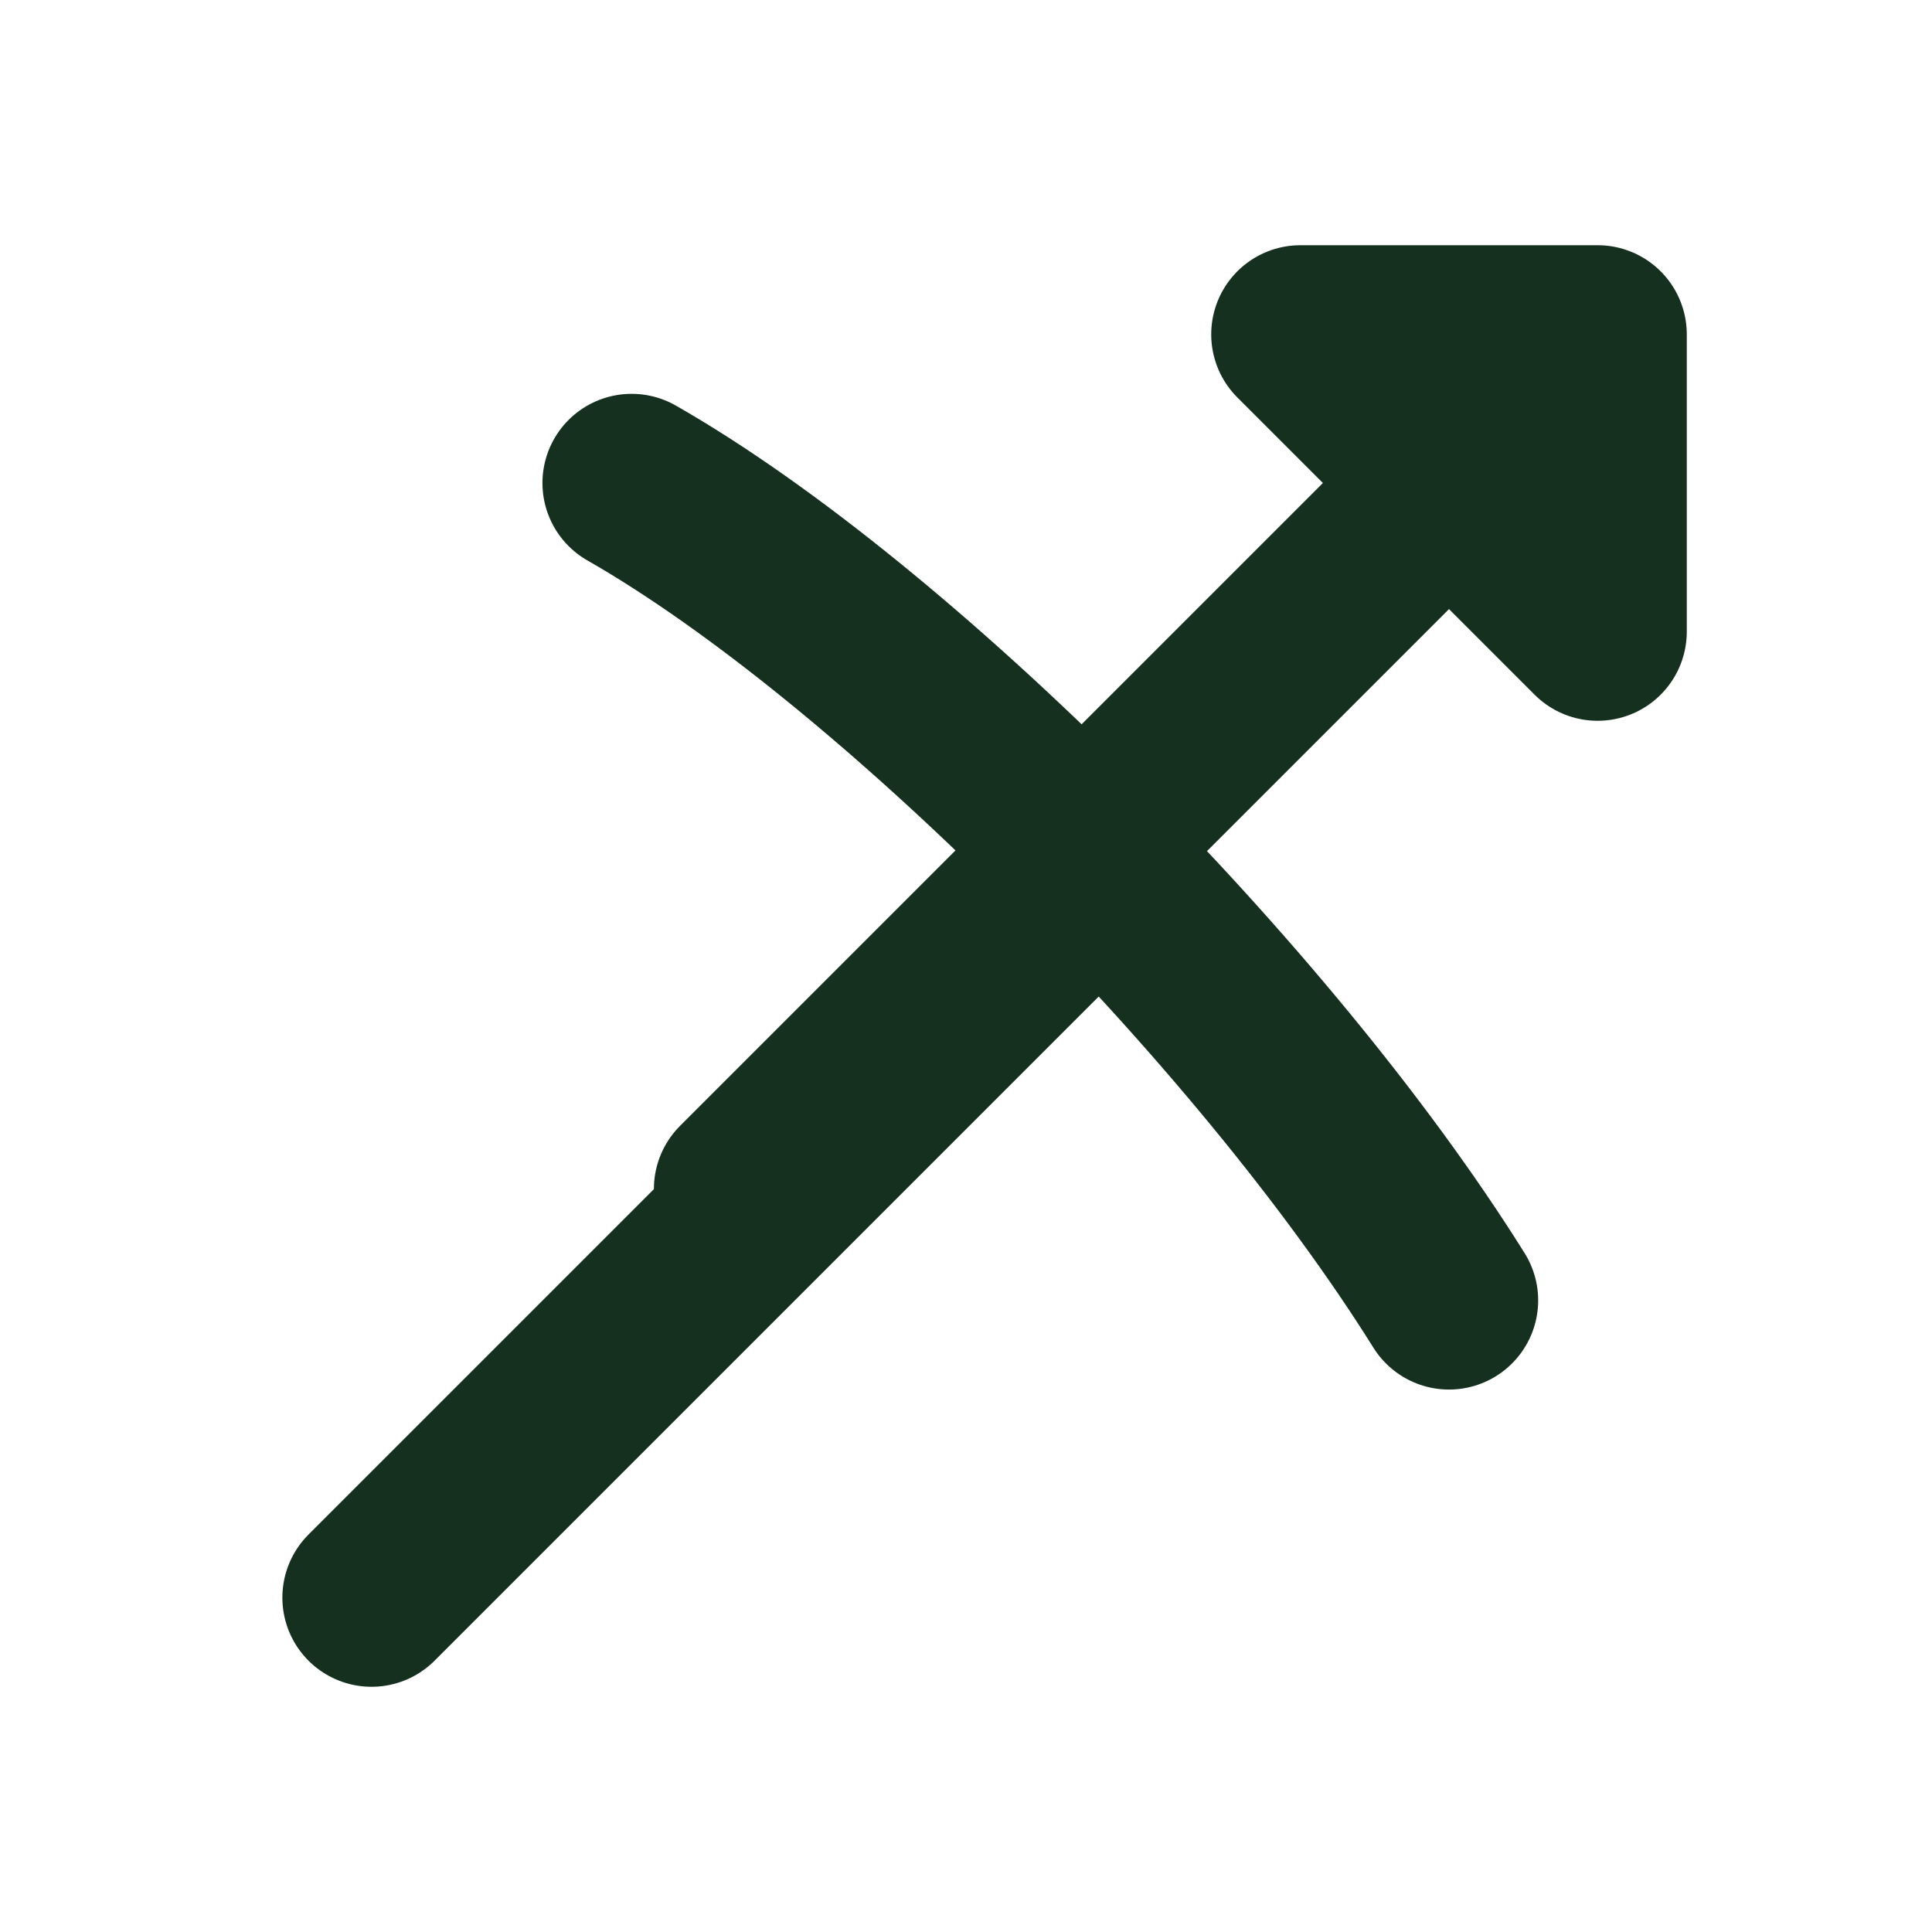
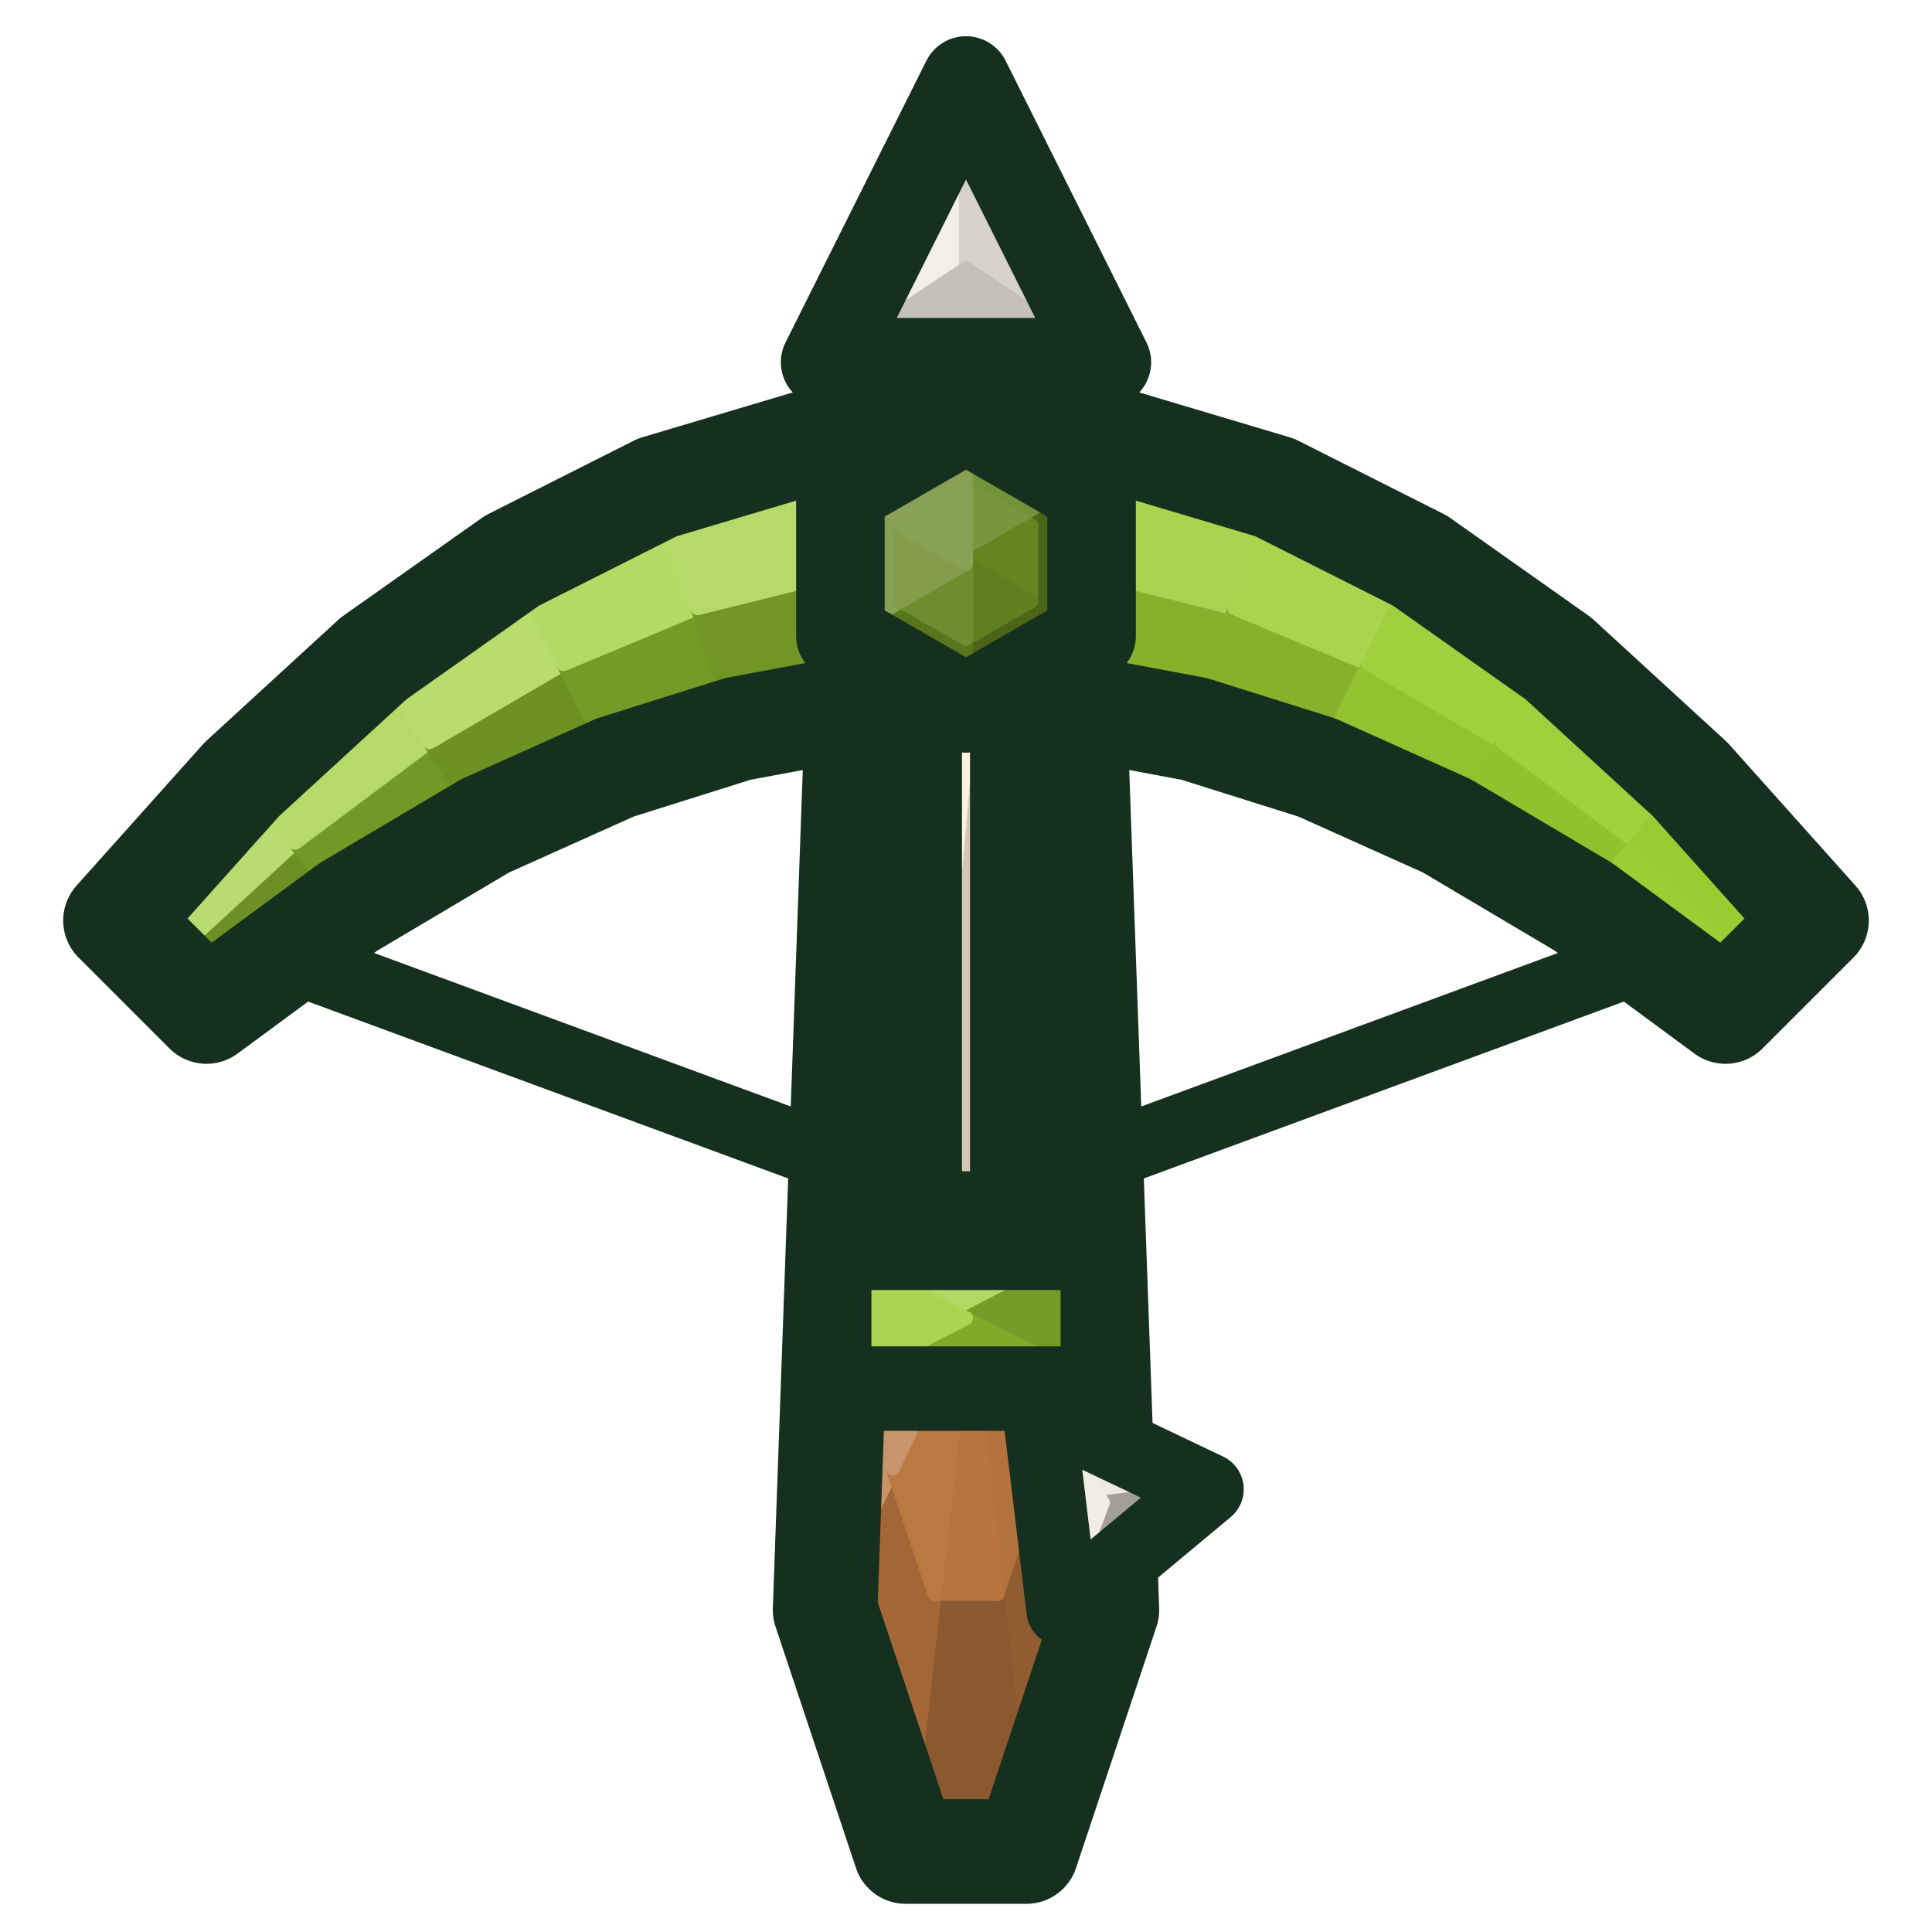
- <svg xmlns="http://www.w3.org/2000/svg" width="24" height="24" viewBox="-1 -1 26 26" fill="none" stroke="#15301E" stroke-width="2.4" stroke-linecap="round" stroke-linejoin="round">
-   <path d="M4 20.5 L14 10.5" fill="none" />
-   <path d="M7.5 5.5 C11 7.5 16 12.5 18.5 16.5" fill="none" />
-   <path d="M9 15 L19.5 4.5" fill="none" />
-   <path d="M16.5 3.5 L20.5 3.5 L20.5 7.5 Z" fill="#FFF1D6" />
+ <svg xmlns="http://www.w3.org/2000/svg" width="48" height="48" viewBox="0 0 48 48">
+   <defs>
+     <clipPath id="arbalete-c0">
+       <polygon points="21.50,12.00 26.50,12.00 27.50,40.00 25.50,46.00 22.50,46.00 20.50,40.00" />
+     </clipPath>
+     <clipPath id="arbalete-c1">
+       <polygon points="20.60,31.00 27.40,31.00 27.40,34.50 20.60,34.50" />
+     </clipPath>
+     <clipPath id="arbalete-c2">
+       <polygon points="25.80,35.00 30.00,37.00 26.40,40.00" />
+     </clipPath>
+     <clipPath id="arbalete-c3">
+       <polygon points="23.00,7.00 25.00,7.00 25.00,30.00 23.00,30.00" />
+     </clipPath>
+     <clipPath id="arbalete-c4">
+       <polygon points="20.50,9.00 24.00,2.00 27.50,9.00" />
+     </clipPath>
+     <clipPath id="arbalete-c5">
+       <polygon points="24.00,10.40 27.12,12.20 27.12,15.80 24.00,17.60 20.88,15.80 20.88,12.20" />
+     </clipPath>
+   </defs>
+   <polygon points="21.50,12.00 26.50,12.00 27.50,40.00 25.50,46.00 22.50,46.00 20.50,40.00" fill="#B8743E" />
+   <g clip-path="url(#arbalete-c0)">
+     <polygon points="21.50,12.00 26.50,12.00 25.30,21.92 22.70,21.92" fill="#c8946a" stroke="#c8946a" stroke-width="0.35" stroke-linejoin="round" />
+     <polygon points="26.50,12.00 27.50,40.00 25.82,36.48 25.30,21.92" fill="#bc7c49" stroke="#bc7c49" stroke-width="0.35" stroke-linejoin="round" />
+     <polygon points="27.50,40.00 25.50,46.00 24.78,39.60 25.82,36.48" fill="#925c31" stroke="#925c31" stroke-width="0.35" stroke-linejoin="round" />
+     <polygon points="25.50,46.00 22.50,46.00 23.22,39.60 24.78,39.60" fill="#8c582f" stroke="#8c582f" stroke-width="0.35" stroke-linejoin="round" />
+     <polygon points="22.50,46.00 20.50,40.00 22.18,36.48 23.22,39.60" fill="#a36737" stroke="#a36737" stroke-width="0.35" stroke-linejoin="round" />
+     <polygon points="20.50,40.00 21.50,12.00 22.70,21.92 22.18,36.48" fill="#c89369" stroke="#c89369" stroke-width="0.35" stroke-linejoin="round" />
+     <polygon points="22.70,21.92 25.30,21.92 24.00,32.67" fill="#c69064" stroke="#c69064" stroke-width="0.35" stroke-linejoin="round" />
+     <polygon points="25.30,21.92 25.82,36.48 24.00,32.67" fill="#c3895b" stroke="#c3895b" stroke-width="0.35" stroke-linejoin="round" />
+     <polygon points="25.82,36.48 24.78,39.60 24.00,32.67" fill="#b4723d" stroke="#b4723d" stroke-width="0.35" stroke-linejoin="round" />
+     <polygon points="24.78,39.60 23.22,39.60 24.00,32.67" fill="#b8743e" stroke="#b8743e" stroke-width="0.35" stroke-linejoin="round" />
+     <polygon points="23.22,39.60 22.18,36.48 24.00,32.67" fill="#ba7843" stroke="#ba7843" stroke-width="0.35" stroke-linejoin="round" />
+     <polygon points="22.18,36.48 22.70,21.92 24.00,32.67" fill="#c8946b" stroke="#c8946b" stroke-width="0.35" stroke-linejoin="round" />
+   </g>
+   <polygon points="21.50,12.00 26.50,12.00 27.50,40.00 25.50,46.00 22.50,46.00 20.50,40.00" fill="none" stroke="#15301E" stroke-width="2.6" stroke-linejoin="round" />
+   <polygon points="20.60,31.00 27.40,31.00 27.40,34.50 20.60,34.50" fill="#9ACD32" />
+   <g clip-path="url(#arbalete-c1)">
+     <polygon points="20.60,31.00 27.40,31.00 24.00,32.75" fill="#b1d861" stroke="#b1d861" stroke-width="0.35" stroke-linejoin="round" />
+     <polygon points="27.40,31.00 27.40,34.50 24.00,32.75" fill="#759c26" stroke="#759c26" stroke-width="0.35" stroke-linejoin="round" />
+     <polygon points="27.40,34.50 20.60,34.50 24.00,32.75" fill="#80ab2a" stroke="#80ab2a" stroke-width="0.35" stroke-linejoin="round" />
+     <polygon points="20.60,34.50 20.60,31.00 24.00,32.75" fill="#aad552" stroke="#aad552" stroke-width="0.35" stroke-linejoin="round" />
+   </g>
+   <polygon points="20.60,31.00 27.40,31.00 27.40,34.50 20.60,34.50" fill="none" stroke="#15301E" stroke-width="2.1" stroke-linejoin="round" />
+   <polygon points="25.80,35.00 30.00,37.00 26.40,40.00" fill="#EEE8DC" />
+   <g clip-path="url(#arbalete-c2)">
+     <polygon points="25.80,35.00 30.00,37.00 27.40,37.33" fill="#f0ebe1" stroke="#f0ebe1" stroke-width="0.35" stroke-linejoin="round" />
+     <polygon points="30.00,37.00 26.40,40.00 27.40,37.33" fill="#a39f97" stroke="#a39f97" stroke-width="0.35" stroke-linejoin="round" />
+     <polygon points="26.40,40.00 25.80,35.00 27.40,37.33" fill="#f1ede3" stroke="#f1ede3" stroke-width="0.35" stroke-linejoin="round" />
+   </g>
+   <polygon points="25.80,35.00 30.00,37.00 26.40,40.00" fill="none" stroke="#15301E" stroke-width="1.8" stroke-linejoin="round" />
+   <path d="M5 23 L24 30 L43 23" fill="none" stroke="#15301E" stroke-width="1.7" stroke-linecap="round" stroke-linejoin="round" />
+   <polygon points="5.13,25.13 8.66,22.53 12.05,20.52 15.28,19.07 18.33,18.11 21.22,17.57 24.00,17.40 26.78,17.57 29.67,18.11 32.72,19.07 35.95,20.52 39.34,22.53 42.87,25.13 45.13,22.87 41.99,19.36 38.72,16.36 35.28,13.93 31.67,12.11 27.88,10.98 24.00,10.60 20.12,10.98 16.33,12.11 12.72,13.93 9.28,16.36 6.01,19.36 2.87,22.87" fill="#9ACD32" />
+   <polygon points="5.13,25.13 8.66,22.53 7.33,20.94 4.00,24.00" fill="#6c9023" stroke="#6c9023" stroke-width="0.35" stroke-linejoin="round" />
+   <polygon points="4.00,24.00 7.33,20.94 6.01,19.36 2.87,22.87" fill="#b8dc70" stroke="#b8dc70" stroke-width="0.35" stroke-linejoin="round" />
+   <polygon points="8.66,22.53 12.05,20.52 10.67,18.44 7.33,20.94" fill="#729825" stroke="#729825" stroke-width="0.35" stroke-linejoin="round" />
+   <polygon points="7.33,20.94 10.67,18.44 9.28,16.36 6.01,19.36" fill="#b5da69" stroke="#b5da69" stroke-width="0.35" stroke-linejoin="round" />
+   <polygon points="12.05,20.52 15.28,19.07 14.00,16.50 10.67,18.44" fill="#6d9123" stroke="#6d9123" stroke-width="0.35" stroke-linejoin="round" />
+   <polygon points="10.67,18.44 14.00,16.50 12.72,13.93 9.28,16.36" fill="#b8dc6e" stroke="#b8dc6e" stroke-width="0.35" stroke-linejoin="round" />
+   <polygon points="15.28,19.07 18.33,18.11 17.33,15.11 14.00,16.50" fill="#749b26" stroke="#749b26" stroke-width="0.35" stroke-linejoin="round" />
+   <polygon points="14.00,16.50 17.33,15.11 16.33,12.11 12.72,13.93" fill="#b4da66" stroke="#b4da66" stroke-width="0.35" stroke-linejoin="round" />
+   <polygon points="18.33,18.11 21.22,17.57 20.67,14.28 17.33,15.11" fill="#719625" stroke="#719625" stroke-width="0.35" stroke-linejoin="round" />
+   <polygon points="17.33,15.11 20.67,14.28 20.12,10.98 16.33,12.11" fill="#b5da69" stroke="#b5da69" stroke-width="0.35" stroke-linejoin="round" />
+   <polygon points="21.22,17.57 24.00,17.40 24.00,14.00 20.67,14.28" fill="#7ba328" stroke="#7ba328" stroke-width="0.35" stroke-linejoin="round" />
+   <polygon points="20.67,14.28 24.00,14.00 24.00,10.60 20.12,10.98" fill="#b0d85e" stroke="#b0d85e" stroke-width="0.35" stroke-linejoin="round" />
+   <polygon points="24.00,17.40 26.78,17.57 27.33,14.28 24.00,14.00" fill="#79a227" stroke="#79a227" stroke-width="0.35" stroke-linejoin="round" />
+   <polygon points="24.00,14.00 27.33,14.28 27.88,10.98 24.00,10.60" fill="#afd85d" stroke="#afd85d" stroke-width="0.35" stroke-linejoin="round" />
+   <polygon points="26.78,17.57 29.67,18.11 30.67,15.11 27.33,14.28" fill="#85b12b" stroke="#85b12b" stroke-width="0.35" stroke-linejoin="round" />
+   <polygon points="27.33,14.28 30.67,15.11 31.67,12.11 27.88,10.98" fill="#a9d450" stroke="#a9d450" stroke-width="0.35" stroke-linejoin="round" />
+   <polygon points="29.67,18.11 32.72,19.07 34.00,16.50 30.67,15.11" fill="#85b12b" stroke="#85b12b" stroke-width="0.35" stroke-linejoin="round" />
+   <polygon points="30.67,15.11 34.00,16.50 35.28,13.93 31.67,12.11" fill="#a8d44e" stroke="#a8d44e" stroke-width="0.35" stroke-linejoin="round" />
+   <polygon points="32.72,19.07 35.95,20.52 37.33,18.44 34.00,16.50" fill="#92c22f" stroke="#92c22f" stroke-width="0.35" stroke-linejoin="round" />
+   <polygon points="34.00,16.50 37.33,18.44 38.72,16.36 35.28,13.93" fill="#a1d03f" stroke="#a1d03f" stroke-width="0.35" stroke-linejoin="round" />
+   <polygon points="35.95,20.52 39.34,22.53 40.67,20.94 37.33,18.44" fill="#91c12f" stroke="#91c12f" stroke-width="0.35" stroke-linejoin="round" />
+   <polygon points="37.33,18.44 40.67,20.94 41.99,19.36 38.72,16.36" fill="#a0d03e" stroke="#a0d03e" stroke-width="0.35" stroke-linejoin="round" />
+   <polygon points="39.34,22.53 42.87,25.13 44.00,24.00 40.67,20.94" fill="#9bce35" stroke="#9bce35" stroke-width="0.35" stroke-linejoin="round" />
+   <polygon points="40.67,20.94 44.00,24.00 45.13,22.87 41.99,19.36" fill="#9acc32" stroke="#9acc32" stroke-width="0.35" stroke-linejoin="round" />
+   <polygon points="5.13,25.13 8.66,22.53 12.05,20.52 15.28,19.07 18.33,18.11 21.22,17.57 24.00,17.40 26.78,17.57 29.67,18.11 32.72,19.07 35.95,20.52 39.34,22.53 42.87,25.13 45.13,22.87 41.99,19.36 38.72,16.36 35.28,13.93 31.67,12.11 27.88,10.98 24.00,10.60 20.12,10.98 16.33,12.11 12.72,13.93 9.28,16.36 6.01,19.36 2.87,22.87" fill="none" stroke="#15301E" stroke-width="2.6" stroke-linejoin="round" />
+   <polygon points="23.00,7.00 25.00,7.00 25.00,30.00 23.00,30.00" fill="#FFF1D6" />
+   <g clip-path="url(#arbalete-c3)">
+     <polygon points="23.00,7.00 25.00,7.00 24.00,18.50" fill="#fff4df" stroke="#fff4df" stroke-width="0.35" stroke-linejoin="round" />
+     <polygon points="25.00,7.00 25.00,30.00 24.00,18.50" fill="#c2b8a3" stroke="#c2b8a3" stroke-width="0.35" stroke-linejoin="round" />
+     <polygon points="25.00,30.00 23.00,30.00 24.00,18.50" fill="#d4c9b2" stroke="#d4c9b2" stroke-width="0.35" stroke-linejoin="round" />
+     <polygon points="23.00,30.00 23.00,7.00 24.00,18.50" fill="#fff3dc" stroke="#fff3dc" stroke-width="0.35" stroke-linejoin="round" />
+   </g>
+   <polygon points="23.00,7.00 25.00,7.00 25.00,30.00 23.00,30.00" fill="none" stroke="#15301E" stroke-width="1.8" stroke-linejoin="round" />
+   <polygon points="20.50,9.00 24.00,2.00 27.50,9.00" fill="#EEE8DC" />
+   <g clip-path="url(#arbalete-c4)">
+     <polygon points="20.50,9.00 24.00,2.00 24.00,6.67" fill="#f3efe7" stroke="#f3efe7" stroke-width="0.35" stroke-linejoin="round" />
+     <polygon points="24.00,2.00 27.50,9.00 24.00,6.67" fill="#d7d2c7" stroke="#d7d2c7" stroke-width="0.35" stroke-linejoin="round" />
+     <polygon points="27.50,9.00 20.50,9.00 24.00,6.67" fill="#c6c1b7" stroke="#c6c1b7" stroke-width="0.35" stroke-linejoin="round" />
+   </g>
+   <polygon points="20.50,9.00 24.00,2.00 27.50,9.00" fill="none" stroke="#15301E" stroke-width="2.2" stroke-linejoin="round" />
+   <polygon points="24.00,10.40 27.12,12.20 27.12,15.80 24.00,17.60 20.88,15.80 20.88,12.20" fill="#648521" />
+   <g clip-path="url(#arbalete-c5)">
+     <polygon points="24.00,10.40 27.12,12.20 25.62,13.06 24.00,12.13" fill="#749238" stroke="#749238" stroke-width="0.35" stroke-linejoin="round" />
+     <polygon points="27.12,12.20 27.12,15.80 25.62,14.94 25.62,13.06" fill="#4c6519" stroke="#4c6519" stroke-width="0.35" stroke-linejoin="round" />
+     <polygon points="27.12,15.80 24.00,17.60 24.00,15.87 25.62,14.94" fill="#4c6519" stroke="#4c6519" stroke-width="0.35" stroke-linejoin="round" />
+     <polygon points="24.00,17.60 20.88,15.80 22.38,14.94 24.00,15.87" fill="#59761d" stroke="#59761d" stroke-width="0.35" stroke-linejoin="round" />
+     <polygon points="20.88,15.80 20.88,12.20 22.38,13.06 22.38,14.94" fill="#87a154" stroke="#87a154" stroke-width="0.35" stroke-linejoin="round" />
+     <polygon points="20.88,12.20 24.00,10.40 24.00,12.13 22.38,13.06" fill="#88a154" stroke="#88a154" stroke-width="0.35" stroke-linejoin="round" />
+     <polygon points="24.00,12.13 25.62,13.06 24.00,14.00" fill="#79963f" stroke="#79963f" stroke-width="0.35" stroke-linejoin="round" />
+     <polygon points="25.62,13.06 25.62,14.94 24.00,14.00" fill="#648521" stroke="#648521" stroke-width="0.35" stroke-linejoin="round" />
+     <polygon points="25.62,14.94 24.00,15.87 24.00,14.00" fill="#608020" stroke="#608020" stroke-width="0.35" stroke-linejoin="round" />
+     <polygon points="24.00,15.87 22.38,14.94 24.00,14.00" fill="#6e8d2f" stroke="#6e8d2f" stroke-width="0.35" stroke-linejoin="round" />
+     <polygon points="22.38,14.94 22.38,13.06 24.00,14.00" fill="#839d4d" stroke="#839d4d" stroke-width="0.35" stroke-linejoin="round" />
+     <polygon points="22.38,13.06 24.00,12.13 24.00,14.00" fill="#88a255" stroke="#88a255" stroke-width="0.35" stroke-linejoin="round" />
+   </g>
+   <polygon points="24.00,10.40 27.12,12.20 27.12,15.80 24.00,17.60 20.88,15.80 20.88,12.20" fill="none" stroke="#15301E" stroke-width="2.2" stroke-linejoin="round" />
</svg>
